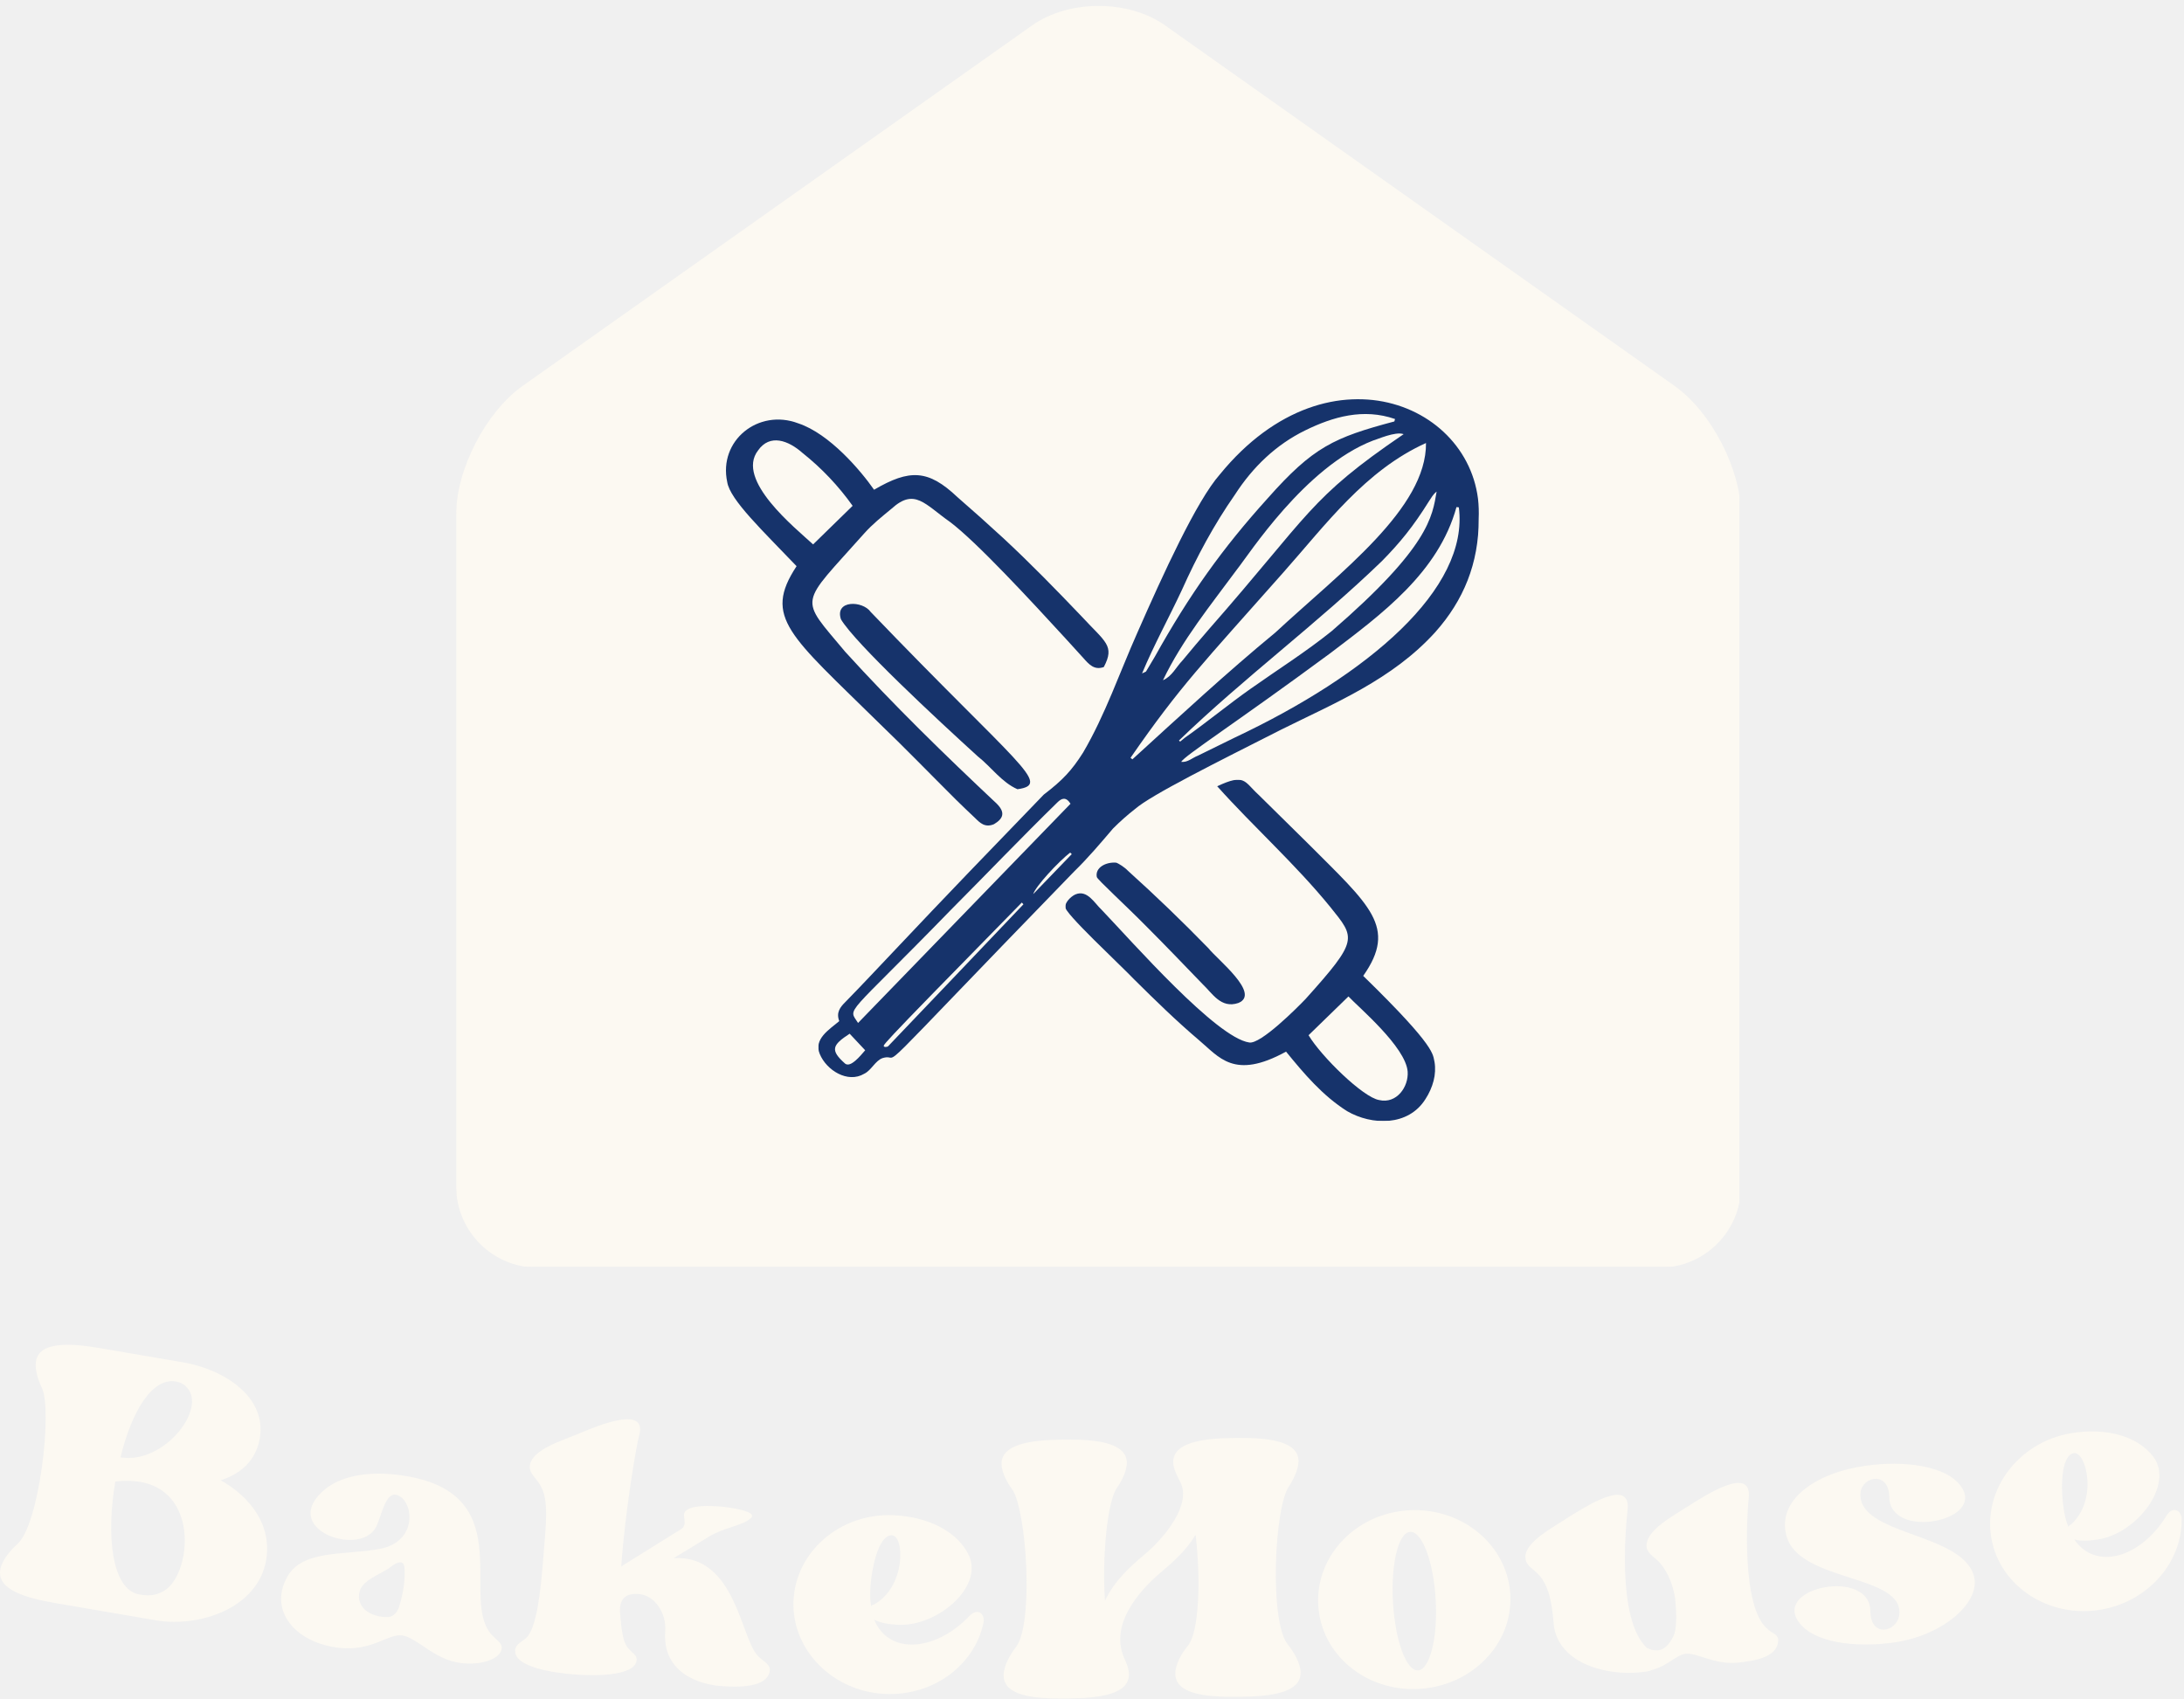
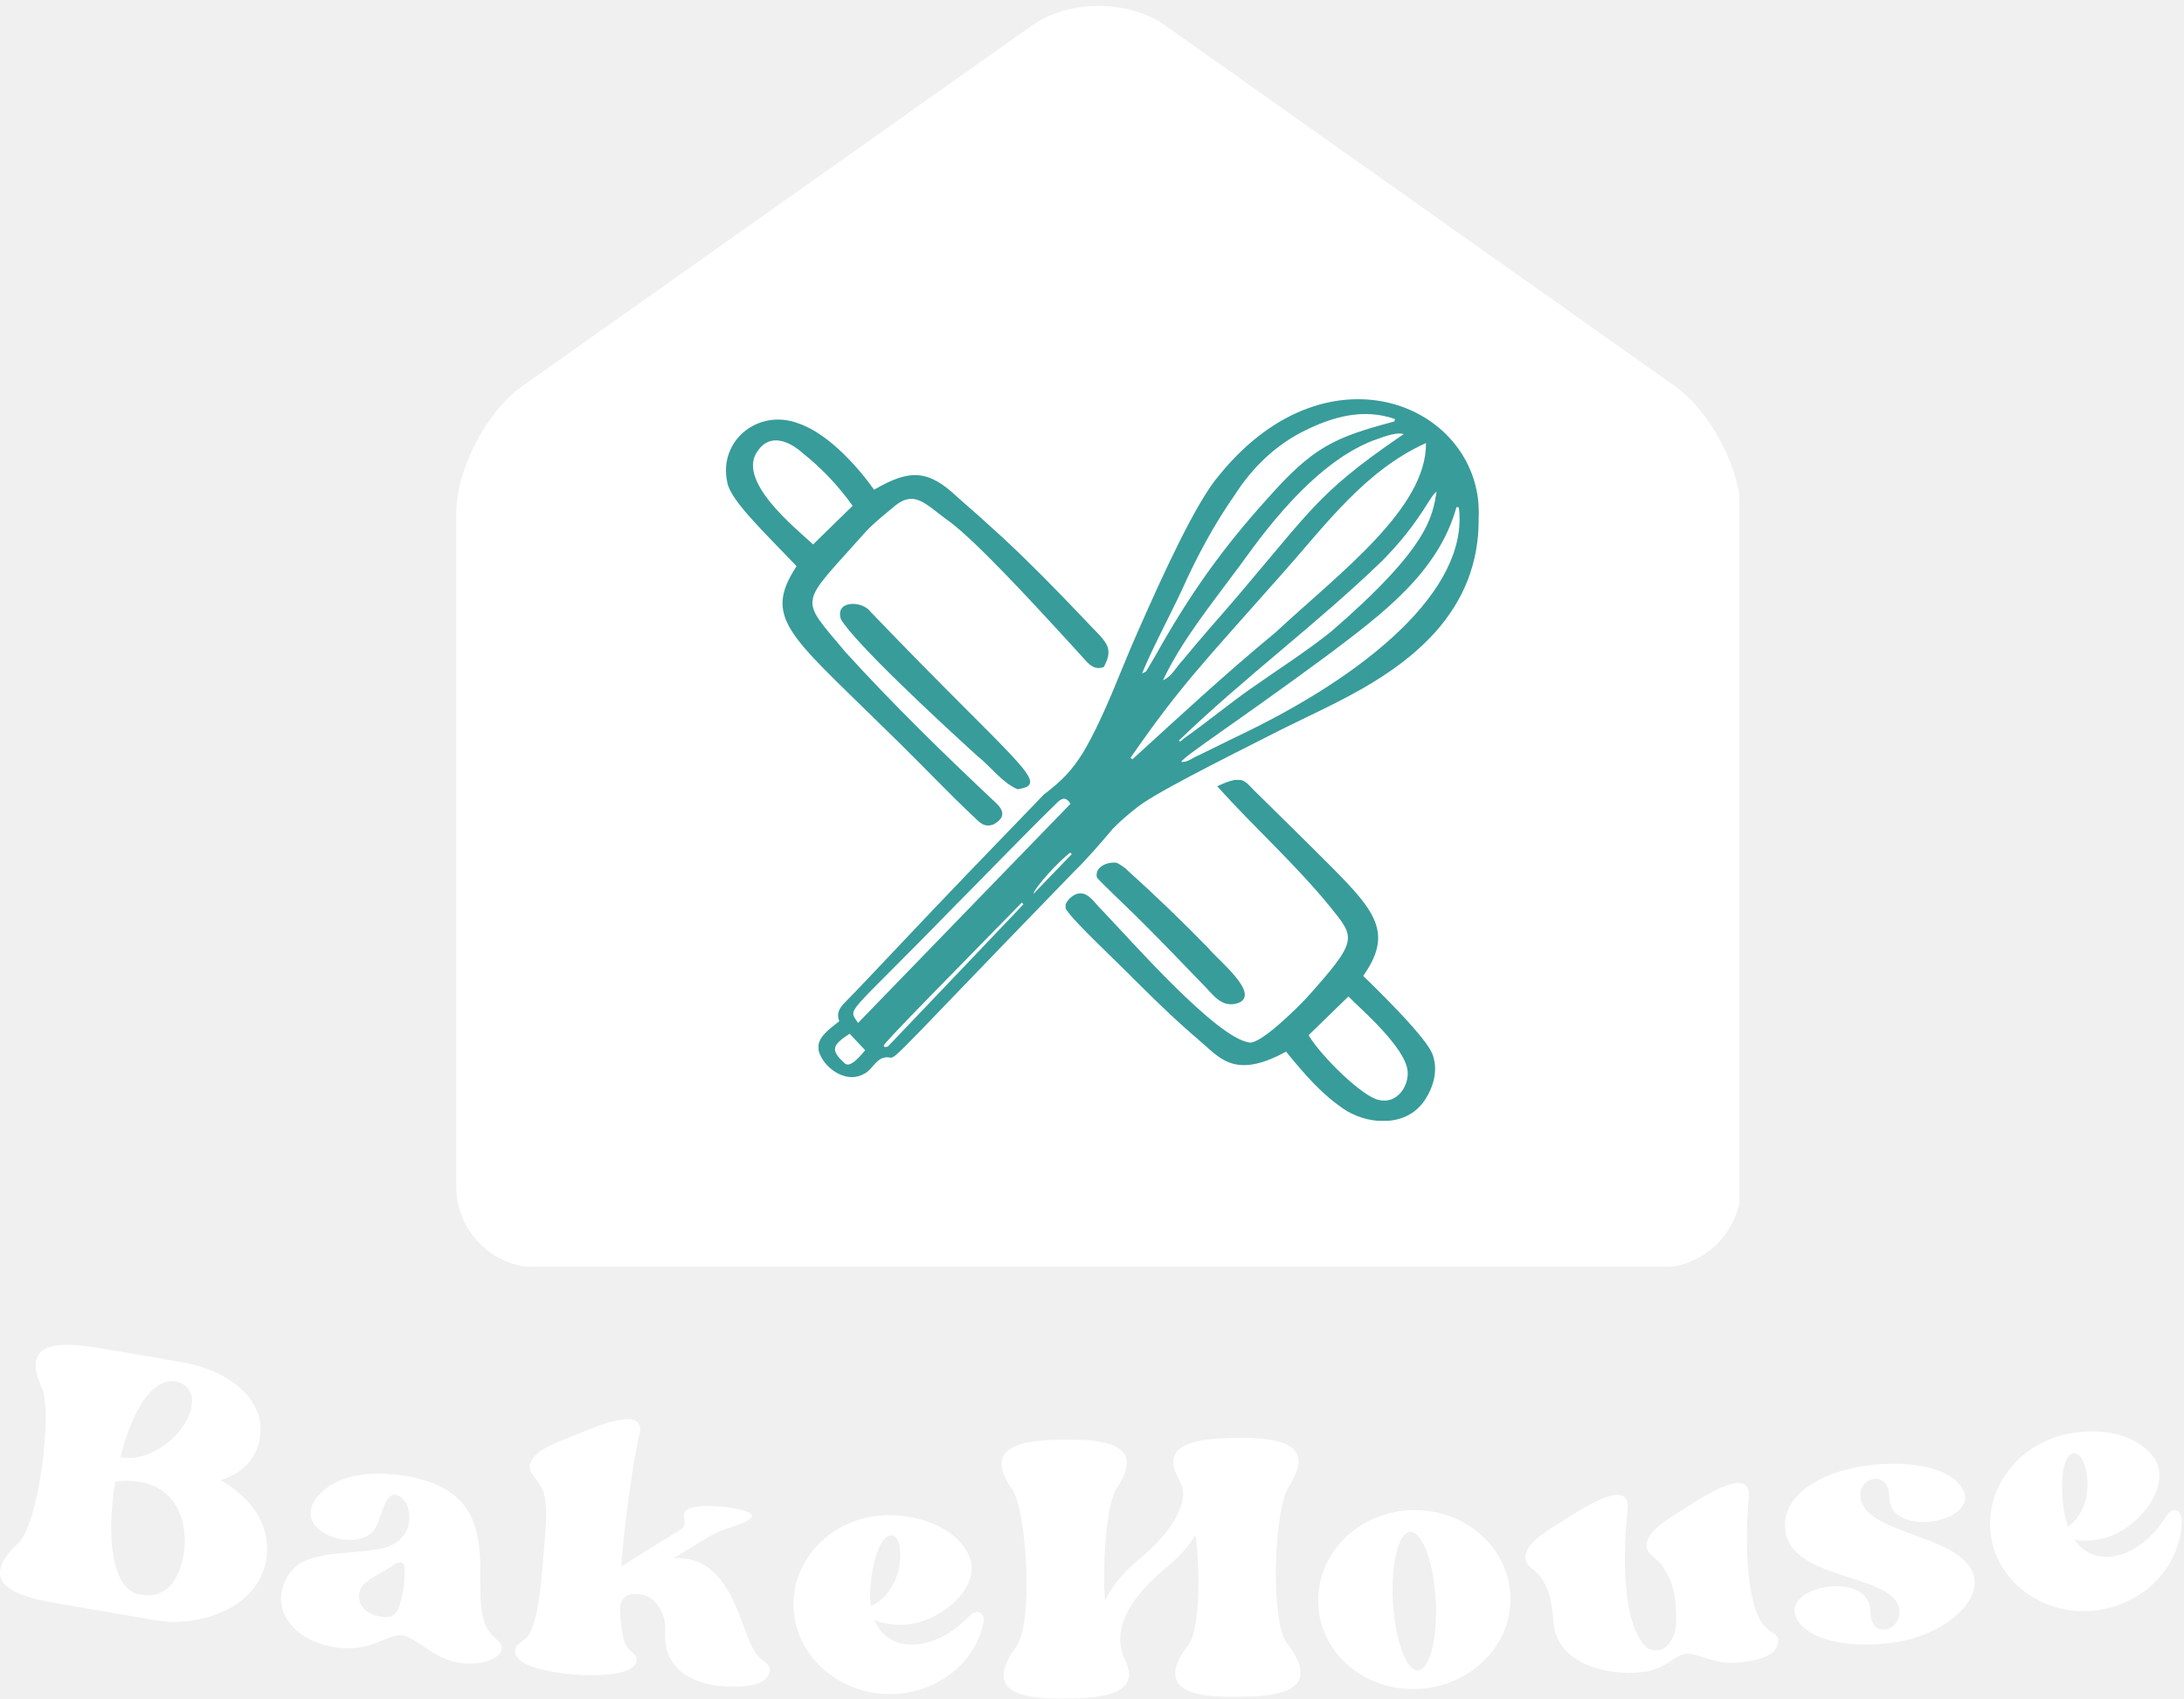
<svg xmlns="http://www.w3.org/2000/svg" width="171" height="133" viewBox="0 0 171 133" fill="none">
-   <mask id="mask0_253_4736" style="mask-type:luminance" maskUnits="userSpaceOnUse" x="35" y="0" width="102" height="100">
-     <path d="M35.716 0H136.191V99.188H35.716V0Z" fill="white" />
+   <mask id="mask0_13_13101" style="mask-type:luminance" maskUnits="userSpaceOnUse" x="35" y="0" width="102" height="100">
+     <path d="M35.716 0H136.192V99.188H35.716V0Z" fill="white" />
  </mask>
-   <g mask="url(#mask0_253_4736)">
-     <path d="M80.81 1.99C67.516 11.4 54.218 20.81 40.923 30.217C38.047 32.252 35.716 36.757 35.716 40.279V92.886C35.716 96.408 38.573 99.262 42.095 99.262H129.94C133.462 99.262 136.316 96.408 136.316 92.886V40.279C136.316 36.757 133.986 32.252 131.112 30.217C117.814 20.81 104.52 11.4 91.222 1.99C88.349 -0.045 83.687 -0.045 80.81 1.99Z" fill="#FCF9F2" />
+   <g mask="url(#mask0_13_13101)">
+     <path d="M80.811 1.99C67.516 11.4 54.218 20.81 40.924 30.217C38.047 32.252 35.716 36.757 35.716 40.279V92.886C35.716 96.408 38.574 99.262 42.096 99.262H129.941C133.463 99.262 136.317 96.408 136.317 92.886V40.279C136.317 36.757 133.986 32.252 131.113 30.217C117.815 20.81 104.52 11.4 91.222 1.99C88.349 -0.045 83.687 -0.045 80.811 1.99Z" fill="white" />
  </g>
-   <mask id="mask1_253_4736" style="mask-type:luminance" maskUnits="userSpaceOnUse" x="64" y="31" width="52" height="54">
-     <path d="M64.068 31.261H115.793V84.349H64.068V31.261Z" fill="white" />
+   <mask id="mask1_13_13101" style="mask-type:luminance" maskUnits="userSpaceOnUse" x="64" y="31" width="52" height="54">
+     <path d="M64.068 31.261H115.792V84.349H64.068V31.261Z" fill="white" />
  </mask>
-   <g mask="url(#mask1_253_4736)">
-     <path d="M83.916 66.881C83.874 66.839 83.832 66.801 83.79 66.759C82.859 67.481 81.071 69.417 80.898 70.011C81.903 68.968 82.911 67.924 83.916 66.881ZM66.525 80.943C65.16 81.832 64.977 82.227 66.171 83.287C66.605 83.617 67.353 82.689 67.741 82.24C67.298 81.768 66.913 81.357 66.525 80.943ZM80.131 70.811C80.089 70.763 80.047 70.718 80.005 70.673C67.568 83.354 69.276 81.681 69.257 81.986C69.337 81.97 69.478 81.986 69.536 81.925C73.074 78.227 76.602 74.519 80.131 70.811ZM67.183 80.102C72.74 74.368 78.288 68.644 83.819 62.935C83.447 62.348 83.103 62.524 82.792 62.829C79.957 65.597 77.254 68.432 74.464 71.234C66.065 79.874 66.399 78.843 67.183 80.102ZM109.901 33.996C109.243 33.758 107.805 34.423 107.503 34.497C102.183 36.545 97.763 43.454 96.86 44.578C94.793 47.384 92.571 50.1 91.056 53.265C91.765 52.964 92.083 52.235 92.591 51.711C93.268 50.883 93.958 50.081 94.652 49.275C102.626 40.192 102.469 39.053 109.901 33.996ZM109.173 33.001C109.192 32.94 109.208 32.876 109.227 32.811C106.752 31.951 104.379 32.628 102.193 33.701C99.91 34.818 98.087 36.568 96.684 38.744C95.046 41.091 93.711 43.583 92.542 46.189C91.499 48.424 90.378 50.44 89.418 52.732C89.608 52.636 89.707 52.61 89.73 52.581C89.942 52.238 90.192 51.804 90.414 51.432C93.133 46.555 95.711 42.94 99.246 39.03C102.822 34.991 104.444 34.262 109.173 33.001ZM114.223 39.727C114.162 39.72 114.101 39.714 114.037 39.707C112.621 44.841 108.187 48.09 104.155 51.15C96.889 56.517 92.7 59.198 92.488 59.657C93.001 59.712 93.355 59.336 93.798 59.169C94.758 58.694 95.711 58.232 96.674 57.757C107.14 52.822 115.041 46.119 114.223 39.727ZM88.516 59.34C88.564 59.381 88.616 59.42 88.664 59.458C92.35 56.097 96.01 52.7 99.859 49.528C104.948 44.809 111.703 39.804 111.651 34.689C106.9 36.834 103.814 41.069 100.498 44.806C94.18 51.946 92.417 53.702 88.516 59.34ZM92.78 57.76C94.504 56.546 96.151 55.182 97.878 53.962C100.01 52.453 102.232 51.056 104.27 49.416C111.908 42.809 112.146 40.449 112.483 38.494C112.203 38.706 112.078 38.966 111.886 39.245C110.627 41.264 109.616 42.491 108.203 43.932C103.118 48.848 97.403 53.066 92.308 57.985C92.34 58.014 92.369 58.042 92.401 58.071C92.526 57.969 92.655 57.863 92.78 57.76ZM65.712 79.957C65.452 79.286 65.783 78.862 66.187 78.464C67.529 77.094 68.814 75.71 70.127 74.329C73.963 70.258 77.838 66.239 81.726 62.219C83.213 61.083 83.912 60.332 84.799 58.935C86.535 55.978 87.659 52.671 89.056 49.532C91.059 44.973 93.695 39.203 95.509 37.152C104.2 26.49 116.22 31.919 115.78 40.626C115.789 44.119 114.589 47.018 112.374 49.503C109.009 53.217 104.508 55.044 100.289 57.144C95.329 59.661 90.125 62.242 88.853 63.362C88.25 63.834 87.688 64.332 87.145 64.878C86.147 66.049 85.2 67.17 84.099 68.245C67.064 85.794 70.846 82.336 69.109 82.85C68.528 83.052 68.226 83.81 67.671 84.076C66.374 84.853 64.707 83.803 64.184 82.529C63.696 81.36 64.916 80.628 65.712 79.957Z" fill="#16336B" />
+   <g mask="url(#mask1_13_13101)">
+     <path d="M83.915 66.882C83.873 66.84 83.832 66.801 83.79 66.76C82.859 67.482 81.07 69.418 80.897 70.012C81.902 68.968 82.91 67.925 83.915 66.882ZM66.524 80.943C65.159 81.833 64.976 82.228 66.171 83.287C66.604 83.618 67.352 82.69 67.741 82.24C67.297 81.769 66.912 81.358 66.524 80.943ZM80.13 70.811C80.088 70.763 80.046 70.718 80.005 70.673C67.567 83.355 69.275 81.682 69.256 81.987C69.336 81.971 69.477 81.987 69.535 81.926C73.073 78.227 76.602 74.519 80.13 70.811ZM67.182 80.102C72.739 74.368 78.287 68.644 83.819 62.936C83.446 62.348 83.103 62.525 82.791 62.83C79.957 65.597 77.253 68.432 74.463 71.235C66.065 79.874 66.399 78.844 67.182 80.102ZM109.901 33.996C109.243 33.759 107.804 34.423 107.502 34.497C102.183 36.546 97.762 43.455 96.86 44.578C94.792 47.384 92.57 50.1 91.055 53.266C91.765 52.964 92.082 52.235 92.59 51.712C93.267 50.884 93.957 50.081 94.651 49.275C102.626 40.193 102.468 39.053 109.901 33.996ZM109.172 33.001C109.191 32.94 109.207 32.876 109.226 32.812C106.751 31.951 104.379 32.629 102.192 33.701C99.91 34.818 98.086 36.568 96.683 38.745C95.046 41.092 93.71 43.583 92.542 46.19C91.498 48.424 90.378 50.441 89.418 52.733C89.607 52.636 89.707 52.611 89.729 52.582C89.941 52.238 90.192 51.805 90.413 51.433C93.132 46.556 95.71 42.941 99.245 39.031C102.822 34.992 104.443 34.263 109.172 33.001ZM114.222 39.727C114.161 39.721 114.1 39.714 114.036 39.708C112.62 44.842 108.186 48.09 104.154 51.15C96.889 56.518 92.699 59.199 92.487 59.658C93.001 59.712 93.354 59.337 93.797 59.17C94.757 58.695 95.71 58.232 96.674 57.757C107.14 52.823 115.041 46.119 114.222 39.727ZM88.516 59.34C88.564 59.382 88.615 59.42 88.663 59.459C92.349 56.097 96.009 52.701 99.858 49.529C104.947 44.809 111.702 39.804 111.65 34.69C106.899 36.834 103.814 41.069 100.497 44.806C94.179 51.946 92.416 53.702 88.516 59.34ZM92.779 57.761C94.503 56.547 96.15 55.182 97.877 53.962C100.009 52.453 102.231 51.057 104.269 49.416C111.907 42.809 112.145 40.45 112.482 38.494C112.203 38.706 112.077 38.966 111.885 39.246C110.626 41.265 109.615 42.491 108.202 43.933C103.117 48.848 97.402 53.067 92.307 57.985C92.339 58.014 92.368 58.043 92.4 58.072C92.525 57.969 92.654 57.863 92.779 57.761ZM65.712 79.958C65.451 79.287 65.782 78.863 66.187 78.465C67.529 77.094 68.813 75.71 70.126 74.33C73.963 70.259 77.838 66.239 81.725 62.22C83.212 61.083 83.912 60.332 84.798 58.935C86.535 55.979 87.658 52.672 89.055 49.532C91.058 44.973 93.694 39.204 95.508 37.152C104.199 26.49 116.219 31.919 115.779 40.626C115.789 44.119 114.588 47.018 112.373 49.503C109.008 53.218 104.507 55.044 100.288 57.144C95.328 59.661 90.124 62.242 88.853 63.363C88.249 63.835 87.687 64.332 87.145 64.878C86.146 66.05 85.199 67.17 84.098 68.246C67.063 85.794 70.845 82.337 69.108 82.85C68.527 83.053 68.225 83.81 67.67 84.077C66.373 84.854 64.707 83.804 64.183 82.529C63.695 81.361 64.915 80.629 65.712 79.958Z" fill="#389C9A" />
  </g>
-   <path d="M66.758 39.608C65.657 38.06 64.337 36.66 62.832 35.466C61.73 34.487 60.279 33.944 59.351 35.274C57.57 37.588 62.286 41.358 63.663 42.629C64.707 41.611 65.686 40.654 66.758 39.608ZM62.369 44.334C59.74 41.579 57.155 39.136 56.94 37.749C56.237 34.493 59.383 31.967 62.498 33.148C64.954 33.961 67.4 36.86 68.437 38.349C71.224 36.718 72.675 36.76 74.961 38.924C76.181 39.983 77.359 41.036 78.547 42.131C80.685 44.115 82.701 46.186 84.711 48.292C86.538 50.273 87.311 50.549 86.425 52.231C85.674 52.501 85.26 52.02 84.804 51.506C84.342 50.999 83.902 50.511 83.44 50.007C80.692 47.011 76.473 42.443 74.386 40.873C72.402 39.479 71.612 38.195 69.814 39.826C69.047 40.462 68.315 41.036 67.66 41.775C62.552 47.525 62.523 46.655 66.177 51.037C69.949 55.188 73.959 59.095 78.043 62.932C78.756 63.648 78.528 64.117 77.825 64.537C77.115 64.836 76.72 64.425 76.341 64.049C75.834 63.574 75.349 63.108 74.855 62.624C72.864 60.643 70.916 58.627 68.89 56.681C61.833 49.734 59.721 48.353 62.369 44.334Z" fill="#16336B" />
-   <mask id="mask2_253_4736" style="mask-type:luminance" maskUnits="userSpaceOnUse" x="83" y="61" width="30" height="27">
-     <path d="M83.411 61.048H112.376V87.781H83.411V61.048Z" fill="white" />
+   <path d="M66.758 39.608C65.657 38.06 64.338 36.66 62.832 35.466C61.731 34.487 60.279 33.944 59.352 35.274C57.57 37.588 62.286 41.358 63.663 42.629C64.707 41.611 65.686 40.654 66.758 39.608ZM62.37 44.334C59.74 41.579 57.156 39.136 56.941 37.749C56.237 34.493 59.384 31.967 62.498 33.148C64.954 33.961 67.4 36.86 68.437 38.349C71.224 36.718 72.675 36.76 74.961 38.924C76.181 39.983 77.359 41.036 78.547 42.131C80.685 44.115 82.701 46.186 84.711 48.292C86.538 50.273 87.312 50.549 86.426 52.231C85.674 52.501 85.26 52.02 84.804 51.506C84.342 50.999 83.902 50.511 83.44 50.007C80.692 47.011 76.473 42.443 74.386 40.873C72.402 39.479 71.612 38.195 69.815 39.826C69.047 40.462 68.315 41.036 67.66 41.775C62.553 47.525 62.524 46.655 66.177 51.037C69.95 55.188 73.959 59.095 78.043 62.932C78.756 63.648 78.528 64.117 77.825 64.537C77.115 64.836 76.72 64.425 76.341 64.049C75.834 63.574 75.35 63.108 74.855 62.624C72.865 60.643 70.916 58.627 68.89 56.681C61.833 49.734 59.721 48.353 62.37 44.334Z" fill="#389C9A" />
+   <mask id="mask2_13_13101" style="mask-type:luminance" maskUnits="userSpaceOnUse" x="83" y="61" width="30" height="27">
+     <path d="M83.411 61.048H112.376V87.782H83.411V61.048Z" fill="white" />
  </mask>
-   <g mask="url(#mask2_253_4736)">
-     <path d="M102.456 81.062C103.454 82.728 106.725 85.932 107.984 86.138C109.352 86.456 110.299 85.101 110.215 83.91C110.064 81.971 106.347 78.853 105.579 78.025C104.494 79.081 103.493 80.054 102.456 81.062ZM95.303 61.568C97.479 60.544 97.415 61.205 98.519 62.213C99.804 63.488 101.088 64.743 102.375 66.014C107.252 70.907 109.432 72.58 106.735 76.416C112.601 82.131 112.158 82.581 112.321 83.168C112.488 84.099 112.19 85.168 111.609 86.061C110.267 88.205 107.413 88.135 105.467 87.004C103.55 85.788 102.106 84.08 100.693 82.346C96.6 84.597 95.441 82.751 93.864 81.438C92.099 79.938 90.455 78.333 88.814 76.705C87.713 75.549 83.193 71.357 83.427 71.026C83.344 70.734 83.799 70.217 84.198 70.037C85.132 69.642 85.697 70.724 86.249 71.235C88.705 73.806 95.222 81.248 97.807 81.63C98.696 81.797 101.592 78.885 102.234 78.211C106.398 73.575 106.122 73.475 104.164 71.029C101.422 67.661 98.195 64.791 95.303 61.568Z" fill="#16336B" />
+   <g mask="url(#mask2_13_13101)">
+     <path d="M102.456 81.062C103.454 82.728 106.726 85.932 107.984 86.137C109.352 86.455 110.299 85.1 110.216 83.909C110.065 81.97 106.347 78.853 105.58 78.025C104.495 79.081 103.493 80.054 102.456 81.062ZM95.303 61.568C97.48 60.543 97.416 61.205 98.52 62.213C99.804 63.487 101.088 64.743 102.376 66.014C107.253 70.907 109.432 72.579 106.736 76.416C112.601 82.131 112.158 82.58 112.322 83.168C112.489 84.099 112.19 85.168 111.609 86.06C110.267 88.205 107.413 88.134 105.467 87.004C103.551 85.787 102.106 84.079 100.693 82.346C96.6 84.596 95.441 82.75 93.865 81.437C92.099 79.938 90.455 78.333 88.815 76.705C87.713 75.549 83.193 71.356 83.427 71.026C83.344 70.734 83.8 70.217 84.198 70.037C85.132 69.642 85.697 70.724 86.249 71.234C88.706 73.806 95.223 81.248 97.807 81.63C98.697 81.797 101.592 78.885 102.235 78.211C106.399 73.575 106.122 73.475 104.164 71.029C101.422 67.661 98.196 64.791 95.303 61.568Z" fill="#389C9A" />
  </g>
-   <path d="M79.665 61.799C78.432 61.263 77.607 60.055 76.557 59.227C73.35 56.312 66.967 50.379 65.844 48.495C65.336 46.966 67.542 47.024 68.168 47.913C79.767 60.004 82.4 61.41 79.665 61.799Z" fill="#16336B" />
-   <path d="M87.386 67.549C87.595 67.61 88.079 67.931 88.304 68.175C90.497 70.152 92.574 72.153 94.623 74.259C95.303 75.129 98.742 77.819 96.957 78.538C95.592 79.001 94.915 77.768 94.16 77.061C92.696 75.543 91.255 74.04 89.765 72.547C88.137 70.894 85.887 68.843 85.877 68.672C85.729 67.94 86.583 67.484 87.386 67.549Z" fill="#16336B" />
-   <path d="M17.279 115.908C18.794 115.429 20.033 114.412 20.341 112.623C20.893 109.4 17.577 107.233 14.315 106.674L7.788 105.557C5.361 105.14 3.075 105.076 2.818 106.588C2.709 107.227 3.005 108.135 3.281 108.675C4.122 110.456 3.072 119.452 1.345 120.919C0.812 121.401 0.144 122.188 0.022 122.903C-0.244 124.457 1.939 125.119 4.366 125.533L12.206 126.875C15.628 127.462 20.194 125.908 20.836 122.168C21.311 119.385 19.558 117.198 17.279 115.908ZM12.845 124.57C12.119 124.977 11.628 124.974 10.912 124.852C8.723 124.477 8.312 120.187 9.028 116.011C15.84 115.211 15.169 123.205 12.845 124.57ZM13.769 108.177C14.087 108.232 14.392 108.366 14.598 108.607C16.277 110.286 12.816 114.691 9.435 114.113C10.273 110.652 11.859 107.849 13.769 108.177Z" fill="#FCF9F2" />
-   <path d="M31.17 115.489C28.524 115.158 26.627 115.694 25.5 116.571C21.696 119.678 28.162 121.99 29.436 119.585C29.918 118.667 30.194 116.465 31.324 117.177C32.451 117.926 32.544 120.786 29.712 121.287C27.003 121.804 23.567 121.293 22.428 123.592C21.092 126.151 23.105 128.6 26.47 129.021C29.115 129.352 30.351 127.92 31.472 128.058C32.634 128.202 33.963 129.955 36.085 130.222C37.649 130.414 39.048 129.939 39.264 129.194C39.414 128.642 38.795 128.401 38.41 127.907C36.005 125.001 40.824 116.693 31.17 115.489ZM28.107 125.034C28.065 123.727 29.693 123.403 30.685 122.629C31.269 122.173 31.622 122.298 31.658 122.671C31.729 123.412 31.668 124.542 31.205 125.949C31.096 126.18 30.842 126.597 30.39 126.623C29.407 126.661 28.126 126.176 28.107 125.034Z" fill="#FCF9F2" />
-   <path d="M52.741 122.011L55.508 120.325C56.741 119.574 58.125 119.481 58.78 118.884C59.39 118.367 57.268 118.036 56.343 117.962C55.659 117.908 54.166 117.831 53.682 118.319C53.332 118.656 53.887 119.308 53.37 119.712L48.641 122.656C48.946 118.267 49.836 113.195 50.012 112.521C50.821 109.952 46.843 111.619 45.376 112.232C43.909 112.845 41.755 113.484 41.498 114.678C41.366 115.317 41.906 115.644 42.265 116.238C43.023 117.391 42.74 119.436 42.532 122.053C42.349 124.345 42.05 127.604 41.145 128.3C40.753 128.634 40.294 128.801 40.336 129.331C40.4 130.551 43.321 130.984 44.891 131.109C46.461 131.235 49.575 131.276 49.832 130.082C49.951 129.607 49.479 129.446 49.148 129.016C48.776 128.583 48.654 127.6 48.551 126.335C48.42 124.907 49.36 124.82 49.726 124.81C51.309 124.733 52.189 126.422 52.086 127.709C51.826 131.01 54.792 131.893 56.401 132.021C57.971 132.146 60 132.105 60.257 130.91C60.382 130.352 59.833 130.146 59.38 129.706C57.987 128.38 57.624 121.709 52.741 122.011Z" fill="#FCF9F2" />
-   <path d="M75.9 126.542C73.212 129.351 69.568 129.582 68.454 126.834C68.971 127.097 69.694 127.203 70.381 127.229C73.408 127.338 76.994 124.279 75.871 121.813C74.972 119.88 72.59 118.744 69.886 118.644C65.77 118.496 62.268 121.517 62.127 125.393C61.985 129.226 65.26 132.497 69.376 132.645C72.965 132.777 76.076 130.549 76.917 127.428L77.013 127.027C77.12 126.343 76.532 125.877 75.9 126.542ZM69.828 120.22C70.837 120.256 70.936 124.218 68.461 125.624C68.339 125.659 68.255 125.698 68.21 125.775C68.143 125.409 68.117 125.046 68.133 124.603C68.198 122.866 68.779 120.182 69.828 120.22Z" fill="#FCF9F2" />
-   <path d="M101.67 114.406C101.657 112.872 99.39 112.57 96.928 112.596L96.607 112.599C94.103 112.621 91.846 112.968 91.858 114.503C91.865 114.988 92.154 115.549 92.401 116.031C93.345 117.758 91.191 120.404 89.63 121.71C88.51 122.651 87.306 123.714 86.516 125.335C86.282 122.028 86.683 117.623 87.438 116.525C87.797 116.037 88.234 115.183 88.227 114.538C88.211 113.003 85.948 112.705 83.486 112.727L83.12 112.731C80.657 112.756 78.4 113.1 78.416 114.634C78.422 115.283 78.875 116.124 79.241 116.606C80.391 118.211 80.962 127.248 79.527 128.998C79.087 129.57 78.573 130.462 78.58 131.188C78.596 132.764 80.859 133.024 83.322 132.998L83.684 132.995C86.147 132.969 88.404 132.664 88.391 131.091C88.388 130.767 88.263 130.366 88.096 130.003C86.776 127.313 89.133 124.622 90.853 123.152C91.817 122.336 92.857 121.437 93.611 120.179C94.006 123.444 93.929 127.727 93.011 128.866C92.533 129.435 92.016 130.327 92.022 131.056C92.038 132.629 94.302 132.889 96.806 132.867L97.13 132.864C99.593 132.838 101.849 132.533 101.833 130.96C101.827 130.231 101.294 129.348 100.845 128.786C99.374 127.065 99.769 118.018 100.922 116.39C101.243 115.903 101.676 115.052 101.67 114.406Z" fill="#FCF9F2" />
-   <path d="M110.316 118.26C106.165 118.494 102.996 121.826 103.215 125.695C103.433 129.567 106.955 132.482 111.106 132.248C115.257 132.013 118.471 128.716 118.253 124.848C118.031 120.979 114.467 118.025 110.316 118.26ZM111.026 130.797C110.098 130.848 109.234 128.43 109.064 125.448C108.897 122.465 109.485 120.003 110.413 119.952C111.34 119.9 112.243 122.276 112.41 125.258C112.58 128.241 111.95 130.742 111.026 130.797Z" fill="#FCF9F2" />
-   <path d="M138.362 127.533C136.327 125.783 136.786 118.518 136.914 117.33C137.222 114.701 133.601 117.047 132.301 117.863C130.965 118.726 128.959 119.776 128.917 120.996C128.894 121.606 129.492 121.873 129.944 122.354C130.307 122.765 130.927 123.68 131.148 125.119L131.177 125.398C131.286 126.525 131.27 127.581 131.036 128.091C130.734 128.727 130.33 129.173 129.848 129.222C129.527 129.254 129.238 129.199 128.936 129.026C126.567 126.785 127.305 119.452 127.431 118.261C127.742 115.635 124.156 117.975 122.817 118.797C121.523 119.654 119.552 120.659 119.427 121.847L119.443 122.011C119.459 122.576 120.008 122.807 120.461 123.289C121.411 124.29 121.542 126.021 121.655 127.186L121.674 127.388C122.169 130.342 125.902 131.193 128.313 130.955L128.474 130.939C128.878 130.901 129.119 130.875 129.312 130.775C130.692 130.397 131.222 129.572 132.025 129.494C132.869 129.411 134.262 130.371 136.07 130.191C137.637 130.037 139.184 129.681 139.226 128.461C139.258 127.969 138.725 127.902 138.362 127.533Z" fill="#FCF9F2" />
-   <path d="M153.56 116.418C152.382 114.707 148.95 114.373 146.151 114.765L146.074 114.774C142.115 115.33 139.152 117.458 139.861 120.213C140.795 123.953 149.213 123.221 148.696 126.515C148.469 127.812 146.452 128.258 146.443 126.139C146.382 122.804 138.921 124.258 140.808 126.968C141.987 128.679 145.377 129.019 148.215 128.621L148.295 128.611C152.173 128.066 155.185 125.401 154.53 123.333C153.487 119.972 145.367 120.216 145.672 116.871C145.82 115.586 147.92 115.169 147.926 117.246C147.987 120.582 155.448 119.128 153.56 116.418Z" fill="#FCF9F2" />
-   <path d="M169.627 118.692C167.592 122.005 164.079 123.001 162.413 120.548C162.972 120.695 163.701 120.647 164.378 120.525C167.361 119.996 170.221 116.249 168.603 114.075C167.319 112.377 164.747 111.767 162.086 112.239C158.031 112.961 155.241 116.653 155.922 120.471C156.593 124.246 160.481 126.754 164.535 126.035C168.073 125.405 170.645 122.57 170.812 119.344L170.818 118.93C170.78 118.239 170.106 117.909 169.627 118.692ZM162.362 113.79C163.354 113.613 164.285 117.469 162.163 119.363C162.05 119.424 161.977 119.475 161.951 119.562C161.806 119.219 161.704 118.869 161.627 118.432C161.322 116.721 161.328 113.973 162.362 113.79Z" fill="#FCF9F2" />
+   <path d="M79.665 61.799C78.432 61.263 77.607 60.055 76.557 59.227C73.35 56.312 66.967 50.379 65.844 48.495C65.336 46.966 67.542 47.024 68.168 47.913C79.767 60.004 82.4 61.41 79.665 61.799Z" fill="#389C9A" />
+   <path d="M87.386 67.549C87.595 67.609 88.079 67.93 88.304 68.174C90.497 70.152 92.574 72.152 94.623 74.258C95.303 75.128 98.742 77.819 96.957 78.538C95.592 79 94.915 77.767 94.16 77.061C92.696 75.543 91.255 74.04 89.765 72.547C88.137 70.894 85.887 68.842 85.877 68.672C85.729 67.94 86.583 67.484 87.386 67.549Z" fill="#389C9A" />
+   <path d="M17.279 115.908C18.794 115.429 20.033 114.412 20.341 112.623C20.893 109.4 17.577 107.233 14.315 106.674L7.788 105.557C5.361 105.14 3.075 105.076 2.818 106.588C2.709 107.227 3.005 108.135 3.281 108.675C4.122 110.456 3.072 119.452 1.345 120.919C0.812 121.401 0.144 122.188 0.022 122.903C-0.244 124.457 1.939 125.119 4.366 125.533L12.206 126.875C15.628 127.462 20.194 125.908 20.836 122.168C21.311 119.385 19.558 117.198 17.279 115.908ZM12.845 124.57C12.119 124.977 11.628 124.974 10.912 124.852C8.723 124.477 8.312 120.187 9.028 116.011C15.84 115.211 15.169 123.205 12.845 124.57ZM13.769 108.177C14.087 108.232 14.392 108.366 14.598 108.607C16.277 110.286 12.816 114.691 9.435 114.113C10.273 110.652 11.859 107.849 13.769 108.177Z" fill="white" />
+   <path d="M31.17 115.489C28.525 115.158 26.628 115.694 25.501 116.571C21.696 119.678 28.162 121.99 29.437 119.585C29.918 118.667 30.194 116.465 31.325 117.177C32.451 117.926 32.544 120.786 29.713 121.287C27.003 121.804 23.568 121.293 22.428 123.592C21.093 126.151 23.106 128.6 26.47 129.021C29.116 129.352 30.352 127.92 31.472 128.058C32.634 128.202 33.964 129.955 36.086 130.222C37.649 130.414 39.049 129.939 39.264 129.194C39.415 128.642 38.795 128.401 38.41 127.907C36.005 125.001 40.824 116.693 31.17 115.489ZM28.108 125.034C28.066 123.727 29.694 123.403 30.686 122.629C31.27 122.173 31.623 122.298 31.658 122.671C31.729 123.412 31.668 124.542 31.206 125.949C31.096 126.18 30.843 126.597 30.39 126.623C29.408 126.661 28.127 126.176 28.108 125.034Z" fill="white" />
+   <path d="M52.742 122.011L55.509 120.326C56.742 119.574 58.126 119.481 58.78 118.884C59.39 118.367 57.268 118.037 56.344 117.963C55.66 117.908 54.167 117.831 53.682 118.319C53.332 118.656 53.888 119.308 53.371 119.712L48.642 122.656C48.947 118.268 49.836 113.195 50.013 112.521C50.822 109.953 46.844 111.619 45.377 112.232C43.909 112.845 41.755 113.484 41.498 114.678C41.367 115.317 41.906 115.645 42.266 116.239C43.023 117.391 42.741 119.436 42.532 122.053C42.349 124.345 42.05 127.604 41.145 128.3C40.754 128.634 40.294 128.801 40.336 129.331C40.4 130.551 43.322 130.984 44.892 131.11C46.462 131.235 49.576 131.277 49.833 130.082C49.952 129.607 49.48 129.447 49.149 129.016C48.776 128.583 48.654 127.601 48.552 126.336C48.42 124.907 49.361 124.82 49.727 124.811C51.31 124.734 52.189 126.422 52.087 127.71C51.827 131.01 54.793 131.893 56.401 132.021C57.971 132.147 60 132.105 60.257 130.911C60.382 130.352 59.833 130.147 59.381 129.707C57.987 128.381 57.625 121.709 52.742 122.011Z" fill="white" />
+   <path d="M75.9 126.542C73.213 129.351 69.569 129.582 68.455 126.834C68.972 127.098 69.694 127.204 70.381 127.229C73.408 127.338 76.995 124.279 75.871 121.813C74.972 119.88 72.59 118.744 69.886 118.644C65.771 118.497 62.268 121.518 62.127 125.393C61.986 129.226 65.26 132.498 69.376 132.645C72.965 132.777 76.076 130.549 76.917 127.428L77.014 127.027C77.12 126.343 76.532 125.878 75.9 126.542ZM69.829 120.221C70.837 120.256 70.936 124.218 68.461 125.624C68.339 125.659 68.255 125.698 68.211 125.775C68.143 125.409 68.118 125.046 68.133 124.603C68.198 122.866 68.779 120.182 69.829 120.221Z" fill="white" />
+   <path d="M101.669 114.406C101.657 112.872 99.39 112.57 96.927 112.596L96.606 112.599C94.102 112.621 91.845 112.968 91.858 114.503C91.865 114.988 92.153 115.549 92.401 116.031C93.345 117.758 91.19 120.404 89.63 121.71C88.51 122.651 87.306 123.714 86.516 125.335C86.282 122.028 86.683 117.623 87.437 116.525C87.797 116.037 88.234 115.183 88.227 114.538C88.211 113.003 85.948 112.705 83.485 112.727L83.119 112.731C80.657 112.756 78.4 113.1 78.416 114.634C78.422 115.283 78.875 116.124 79.241 116.606C80.39 118.211 80.962 127.248 79.527 128.998C79.087 129.57 78.573 130.462 78.58 131.188C78.596 132.764 80.859 133.024 83.322 132.998L83.684 132.995C86.147 132.969 88.404 132.664 88.391 131.091C88.388 130.767 88.262 130.366 88.096 130.003C86.776 127.313 89.132 124.622 90.853 123.152C91.816 122.336 92.857 121.437 93.611 120.179C94.006 123.444 93.929 127.727 93.011 128.866C92.532 129.435 92.016 130.327 92.022 131.056C92.038 132.629 94.301 132.889 96.805 132.867L97.13 132.864C99.592 132.838 101.849 132.533 101.833 130.96C101.827 130.231 101.294 129.348 100.844 128.786C99.374 127.065 99.769 118.018 100.921 116.39C101.242 115.903 101.676 115.052 101.669 114.406Z" fill="white" />
+   <path d="M110.316 118.26C106.165 118.494 102.996 121.827 103.215 125.696C103.433 129.567 106.955 132.483 111.106 132.248C115.257 132.014 118.471 128.717 118.253 124.848C118.031 120.979 114.467 118.026 110.316 118.26ZM111.026 130.797C110.098 130.848 109.234 128.431 109.064 125.448C108.897 122.466 109.485 120.003 110.413 119.952C111.34 119.901 112.243 122.276 112.41 125.259C112.58 128.242 111.95 130.742 111.026 130.797Z" fill="white" />
+   <path d="M138.362 127.533C136.327 125.783 136.786 118.518 136.915 117.33C137.223 114.701 133.601 117.048 132.301 117.863C130.965 118.727 128.959 119.777 128.917 120.997C128.895 121.607 129.492 121.873 129.945 122.355C130.307 122.766 130.927 123.681 131.148 125.119L131.177 125.398C131.287 126.525 131.27 127.581 131.036 128.092C130.734 128.727 130.33 129.174 129.848 129.222C129.527 129.254 129.238 129.199 128.936 129.026C126.567 126.785 127.306 119.452 127.431 118.261C127.742 115.635 124.156 117.975 122.817 118.797C121.523 119.655 119.552 120.659 119.427 121.847L119.443 122.011C119.459 122.576 120.008 122.807 120.461 123.289C121.411 124.29 121.543 126.021 121.655 127.186L121.674 127.389C122.169 130.342 125.903 131.193 128.314 130.955L128.474 130.939C128.879 130.901 129.119 130.875 129.312 130.776C130.693 130.397 131.222 129.572 132.025 129.495C132.869 129.411 134.263 130.371 136.07 130.191C137.637 130.037 139.184 129.681 139.226 128.461C139.258 127.97 138.725 127.902 138.362 127.533Z" fill="white" />
+   <path d="M153.56 116.418C152.382 114.707 148.95 114.373 146.15 114.764L146.073 114.774C142.114 115.329 139.151 117.458 139.861 120.213C140.795 123.953 149.213 123.221 148.696 126.515C148.468 127.812 146.452 128.258 146.442 126.139C146.381 122.803 138.92 124.258 140.808 126.967C141.986 128.679 145.376 129.019 148.214 128.621L148.295 128.611C152.173 128.065 155.184 125.401 154.529 123.333C153.486 119.972 145.367 120.216 145.672 116.87C145.819 115.586 147.919 115.169 147.925 117.246C147.986 120.582 155.448 119.127 153.56 116.418Z" fill="white" />
+   <path d="M169.627 118.692C167.592 122.006 164.08 123.001 162.413 120.548C162.972 120.696 163.701 120.648 164.378 120.526C167.361 119.996 170.221 116.249 168.603 114.076C167.319 112.377 164.748 111.767 162.086 112.239C158.031 112.962 155.241 116.654 155.922 120.471C156.593 124.247 160.481 126.754 164.536 126.035C168.074 125.406 170.645 122.571 170.812 119.344L170.819 118.93C170.78 118.24 170.106 117.909 169.627 118.692ZM162.362 113.79C163.354 113.613 164.285 117.469 162.163 119.363C162.051 119.424 161.977 119.476 161.951 119.562C161.807 119.219 161.704 118.869 161.627 118.432C161.322 116.721 161.328 113.973 162.362 113.79Z" fill="white" />
</svg>
